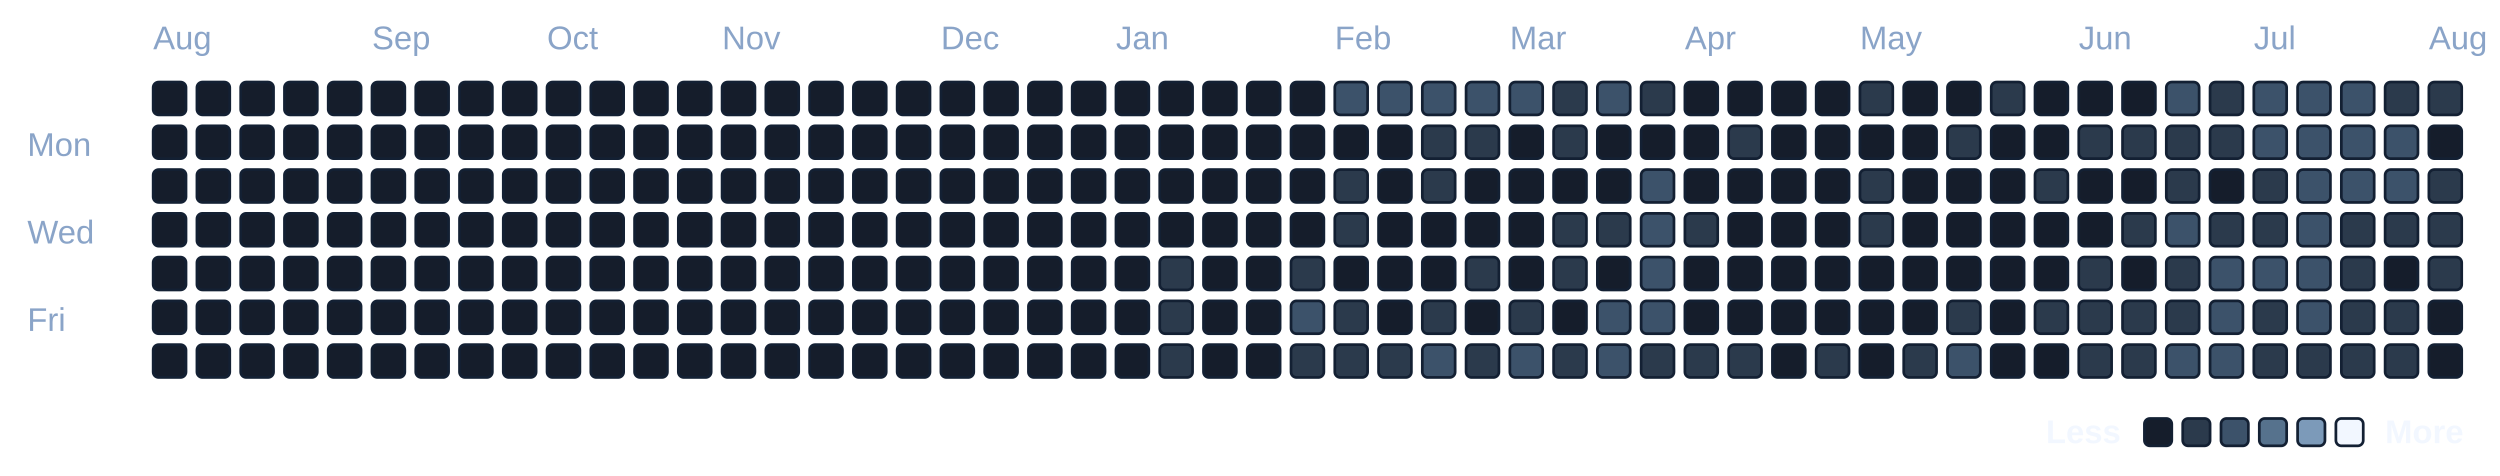
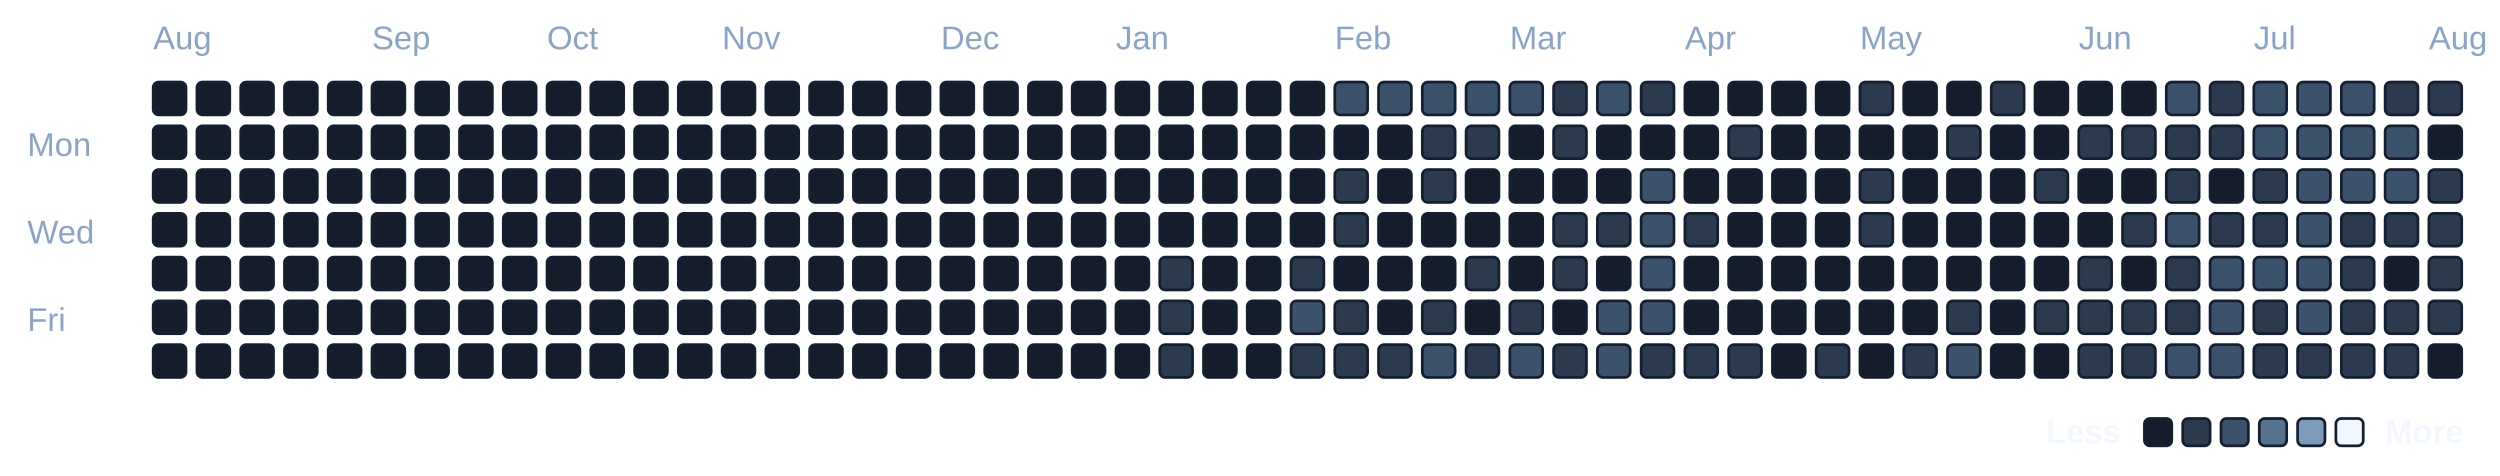
<svg xmlns="http://www.w3.org/2000/svg" baseProfile="tiny" height="174" version="1.2" width="914">
  <defs />
  <text fill="#8AA4C8" font-family="Segoe UI, Arial, sans-serif" font-size="12px" x="56" y="18">Aug</text>
  <text fill="#8AA4C8" font-family="Segoe UI, Arial, sans-serif" font-size="12px" x="136" y="18">Sep</text>
  <text fill="#8AA4C8" font-family="Segoe UI, Arial, sans-serif" font-size="12px" x="200" y="18">Oct</text>
  <text fill="#8AA4C8" font-family="Segoe UI, Arial, sans-serif" font-size="12px" x="264" y="18">Nov</text>
  <text fill="#8AA4C8" font-family="Segoe UI, Arial, sans-serif" font-size="12px" x="344" y="18">Dec</text>
  <text fill="#8AA4C8" font-family="Segoe UI, Arial, sans-serif" font-size="12px" x="408" y="18">Jan</text>
  <text fill="#8AA4C8" font-family="Segoe UI, Arial, sans-serif" font-size="12px" x="488" y="18">Feb</text>
  <text fill="#8AA4C8" font-family="Segoe UI, Arial, sans-serif" font-size="12px" x="552" y="18">Mar</text>
  <text fill="#8AA4C8" font-family="Segoe UI, Arial, sans-serif" font-size="12px" x="616" y="18">Apr</text>
  <text fill="#8AA4C8" font-family="Segoe UI, Arial, sans-serif" font-size="12px" x="680" y="18">May</text>
  <text fill="#8AA4C8" font-family="Segoe UI, Arial, sans-serif" font-size="12px" x="760" y="18">Jun</text>
  <text fill="#8AA4C8" font-family="Segoe UI, Arial, sans-serif" font-size="12px" x="824" y="18">Jul</text>
  <text fill="#8AA4C8" font-family="Segoe UI, Arial, sans-serif" font-size="12px" x="888" y="18">Aug</text>
  <text fill="#8AA4C8" font-family="Segoe UI, Arial, sans-serif" font-size="12px" x="10" y="57">Mon</text>
  <text fill="#8AA4C8" font-family="Segoe UI, Arial, sans-serif" font-size="12px" x="10" y="89">Wed</text>
  <text fill="#8AA4C8" font-family="Segoe UI, Arial, sans-serif" font-size="12px" x="10" y="121">Fri</text>
  <rect fill="#151D2B" height="12" rx="2" ry="2" stroke="#132033" stroke-width="1" width="12" x="56" y="30" />
  <rect fill="#151D2B" height="12" rx="2" ry="2" stroke="#132033" stroke-width="1" width="12" x="56" y="46" />
  <rect fill="#151D2B" height="12" rx="2" ry="2" stroke="#132033" stroke-width="1" width="12" x="56" y="62" />
  <rect fill="#151D2B" height="12" rx="2" ry="2" stroke="#132033" stroke-width="1" width="12" x="56" y="78" />
  <rect fill="#151D2B" height="12" rx="2" ry="2" stroke="#132033" stroke-width="1" width="12" x="56" y="94" />
  <rect fill="#151D2B" height="12" rx="2" ry="2" stroke="#132033" stroke-width="1" width="12" x="56" y="110" />
  <rect fill="#151D2B" height="12" rx="2" ry="2" stroke="#132033" stroke-width="1" width="12" x="56" y="126" />
  <rect fill="#151D2B" height="12" rx="2" ry="2" stroke="#132033" stroke-width="1" width="12" x="72" y="30" />
  <rect fill="#151D2B" height="12" rx="2" ry="2" stroke="#132033" stroke-width="1" width="12" x="72" y="46" />
  <rect fill="#151D2B" height="12" rx="2" ry="2" stroke="#132033" stroke-width="1" width="12" x="72" y="62" />
  <rect fill="#151D2B" height="12" rx="2" ry="2" stroke="#132033" stroke-width="1" width="12" x="72" y="78" />
  <rect fill="#151D2B" height="12" rx="2" ry="2" stroke="#132033" stroke-width="1" width="12" x="72" y="94" />
  <rect fill="#151D2B" height="12" rx="2" ry="2" stroke="#132033" stroke-width="1" width="12" x="72" y="110" />
  <rect fill="#151D2B" height="12" rx="2" ry="2" stroke="#132033" stroke-width="1" width="12" x="72" y="126" />
  <rect fill="#151D2B" height="12" rx="2" ry="2" stroke="#132033" stroke-width="1" width="12" x="88" y="30" />
  <rect fill="#151D2B" height="12" rx="2" ry="2" stroke="#132033" stroke-width="1" width="12" x="88" y="46" />
  <rect fill="#151D2B" height="12" rx="2" ry="2" stroke="#132033" stroke-width="1" width="12" x="88" y="62" />
  <rect fill="#151D2B" height="12" rx="2" ry="2" stroke="#132033" stroke-width="1" width="12" x="88" y="78" />
  <rect fill="#151D2B" height="12" rx="2" ry="2" stroke="#132033" stroke-width="1" width="12" x="88" y="94" />
  <rect fill="#151D2B" height="12" rx="2" ry="2" stroke="#132033" stroke-width="1" width="12" x="88" y="110" />
  <rect fill="#151D2B" height="12" rx="2" ry="2" stroke="#132033" stroke-width="1" width="12" x="88" y="126" />
  <rect fill="#151D2B" height="12" rx="2" ry="2" stroke="#132033" stroke-width="1" width="12" x="104" y="30" />
  <rect fill="#151D2B" height="12" rx="2" ry="2" stroke="#132033" stroke-width="1" width="12" x="104" y="46" />
  <rect fill="#151D2B" height="12" rx="2" ry="2" stroke="#132033" stroke-width="1" width="12" x="104" y="62" />
  <rect fill="#151D2B" height="12" rx="2" ry="2" stroke="#132033" stroke-width="1" width="12" x="104" y="78" />
  <rect fill="#151D2B" height="12" rx="2" ry="2" stroke="#132033" stroke-width="1" width="12" x="104" y="94" />
  <rect fill="#151D2B" height="12" rx="2" ry="2" stroke="#132033" stroke-width="1" width="12" x="104" y="110" />
  <rect fill="#151D2B" height="12" rx="2" ry="2" stroke="#132033" stroke-width="1" width="12" x="104" y="126" />
  <rect fill="#151D2B" height="12" rx="2" ry="2" stroke="#132033" stroke-width="1" width="12" x="120" y="30" />
  <rect fill="#151D2B" height="12" rx="2" ry="2" stroke="#132033" stroke-width="1" width="12" x="120" y="46" />
  <rect fill="#151D2B" height="12" rx="2" ry="2" stroke="#132033" stroke-width="1" width="12" x="120" y="62" />
  <rect fill="#151D2B" height="12" rx="2" ry="2" stroke="#132033" stroke-width="1" width="12" x="120" y="78" />
  <rect fill="#151D2B" height="12" rx="2" ry="2" stroke="#132033" stroke-width="1" width="12" x="120" y="94" />
  <rect fill="#151D2B" height="12" rx="2" ry="2" stroke="#132033" stroke-width="1" width="12" x="120" y="110" />
  <rect fill="#151D2B" height="12" rx="2" ry="2" stroke="#132033" stroke-width="1" width="12" x="120" y="126" />
  <rect fill="#151D2B" height="12" rx="2" ry="2" stroke="#132033" stroke-width="1" width="12" x="136" y="30" />
  <rect fill="#151D2B" height="12" rx="2" ry="2" stroke="#132033" stroke-width="1" width="12" x="136" y="46" />
  <rect fill="#151D2B" height="12" rx="2" ry="2" stroke="#132033" stroke-width="1" width="12" x="136" y="62" />
  <rect fill="#151D2B" height="12" rx="2" ry="2" stroke="#132033" stroke-width="1" width="12" x="136" y="78" />
  <rect fill="#151D2B" height="12" rx="2" ry="2" stroke="#132033" stroke-width="1" width="12" x="136" y="94" />
  <rect fill="#151D2B" height="12" rx="2" ry="2" stroke="#132033" stroke-width="1" width="12" x="136" y="110" />
  <rect fill="#151D2B" height="12" rx="2" ry="2" stroke="#132033" stroke-width="1" width="12" x="136" y="126" />
  <rect fill="#151D2B" height="12" rx="2" ry="2" stroke="#132033" stroke-width="1" width="12" x="152" y="30" />
  <rect fill="#151D2B" height="12" rx="2" ry="2" stroke="#132033" stroke-width="1" width="12" x="152" y="46" />
  <rect fill="#151D2B" height="12" rx="2" ry="2" stroke="#132033" stroke-width="1" width="12" x="152" y="62" />
  <rect fill="#151D2B" height="12" rx="2" ry="2" stroke="#132033" stroke-width="1" width="12" x="152" y="78" />
  <rect fill="#151D2B" height="12" rx="2" ry="2" stroke="#132033" stroke-width="1" width="12" x="152" y="94" />
  <rect fill="#151D2B" height="12" rx="2" ry="2" stroke="#132033" stroke-width="1" width="12" x="152" y="110" />
  <rect fill="#151D2B" height="12" rx="2" ry="2" stroke="#132033" stroke-width="1" width="12" x="152" y="126" />
  <rect fill="#151D2B" height="12" rx="2" ry="2" stroke="#132033" stroke-width="1" width="12" x="168" y="30" />
  <rect fill="#151D2B" height="12" rx="2" ry="2" stroke="#132033" stroke-width="1" width="12" x="168" y="46" />
  <rect fill="#151D2B" height="12" rx="2" ry="2" stroke="#132033" stroke-width="1" width="12" x="168" y="62" />
  <rect fill="#151D2B" height="12" rx="2" ry="2" stroke="#132033" stroke-width="1" width="12" x="168" y="78" />
  <rect fill="#151D2B" height="12" rx="2" ry="2" stroke="#132033" stroke-width="1" width="12" x="168" y="94" />
  <rect fill="#151D2B" height="12" rx="2" ry="2" stroke="#132033" stroke-width="1" width="12" x="168" y="110" />
  <rect fill="#151D2B" height="12" rx="2" ry="2" stroke="#132033" stroke-width="1" width="12" x="168" y="126" />
  <rect fill="#151D2B" height="12" rx="2" ry="2" stroke="#132033" stroke-width="1" width="12" x="184" y="30" />
  <rect fill="#151D2B" height="12" rx="2" ry="2" stroke="#132033" stroke-width="1" width="12" x="184" y="46" />
  <rect fill="#151D2B" height="12" rx="2" ry="2" stroke="#132033" stroke-width="1" width="12" x="184" y="62" />
  <rect fill="#151D2B" height="12" rx="2" ry="2" stroke="#132033" stroke-width="1" width="12" x="184" y="78" />
  <rect fill="#151D2B" height="12" rx="2" ry="2" stroke="#132033" stroke-width="1" width="12" x="184" y="94" />
  <rect fill="#151D2B" height="12" rx="2" ry="2" stroke="#132033" stroke-width="1" width="12" x="184" y="110" />
  <rect fill="#151D2B" height="12" rx="2" ry="2" stroke="#132033" stroke-width="1" width="12" x="184" y="126" />
  <rect fill="#151D2B" height="12" rx="2" ry="2" stroke="#132033" stroke-width="1" width="12" x="200" y="30" />
  <rect fill="#151D2B" height="12" rx="2" ry="2" stroke="#132033" stroke-width="1" width="12" x="200" y="46" />
  <rect fill="#151D2B" height="12" rx="2" ry="2" stroke="#132033" stroke-width="1" width="12" x="200" y="62" />
  <rect fill="#151D2B" height="12" rx="2" ry="2" stroke="#132033" stroke-width="1" width="12" x="200" y="78" />
  <rect fill="#151D2B" height="12" rx="2" ry="2" stroke="#132033" stroke-width="1" width="12" x="200" y="94" />
  <rect fill="#151D2B" height="12" rx="2" ry="2" stroke="#132033" stroke-width="1" width="12" x="200" y="110" />
  <rect fill="#151D2B" height="12" rx="2" ry="2" stroke="#132033" stroke-width="1" width="12" x="200" y="126" />
  <rect fill="#151D2B" height="12" rx="2" ry="2" stroke="#132033" stroke-width="1" width="12" x="216" y="30" />
  <rect fill="#151D2B" height="12" rx="2" ry="2" stroke="#132033" stroke-width="1" width="12" x="216" y="46" />
  <rect fill="#151D2B" height="12" rx="2" ry="2" stroke="#132033" stroke-width="1" width="12" x="216" y="62" />
  <rect fill="#151D2B" height="12" rx="2" ry="2" stroke="#132033" stroke-width="1" width="12" x="216" y="78" />
  <rect fill="#151D2B" height="12" rx="2" ry="2" stroke="#132033" stroke-width="1" width="12" x="216" y="94" />
  <rect fill="#151D2B" height="12" rx="2" ry="2" stroke="#132033" stroke-width="1" width="12" x="216" y="110" />
  <rect fill="#151D2B" height="12" rx="2" ry="2" stroke="#132033" stroke-width="1" width="12" x="216" y="126" />
  <rect fill="#151D2B" height="12" rx="2" ry="2" stroke="#132033" stroke-width="1" width="12" x="232" y="30" />
  <rect fill="#151D2B" height="12" rx="2" ry="2" stroke="#132033" stroke-width="1" width="12" x="232" y="46" />
  <rect fill="#151D2B" height="12" rx="2" ry="2" stroke="#132033" stroke-width="1" width="12" x="232" y="62" />
  <rect fill="#151D2B" height="12" rx="2" ry="2" stroke="#132033" stroke-width="1" width="12" x="232" y="78" />
  <rect fill="#151D2B" height="12" rx="2" ry="2" stroke="#132033" stroke-width="1" width="12" x="232" y="94" />
  <rect fill="#151D2B" height="12" rx="2" ry="2" stroke="#132033" stroke-width="1" width="12" x="232" y="110" />
  <rect fill="#151D2B" height="12" rx="2" ry="2" stroke="#132033" stroke-width="1" width="12" x="232" y="126" />
  <rect fill="#151D2B" height="12" rx="2" ry="2" stroke="#132033" stroke-width="1" width="12" x="248" y="30" />
  <rect fill="#151D2B" height="12" rx="2" ry="2" stroke="#132033" stroke-width="1" width="12" x="248" y="46" />
  <rect fill="#151D2B" height="12" rx="2" ry="2" stroke="#132033" stroke-width="1" width="12" x="248" y="62" />
  <rect fill="#151D2B" height="12" rx="2" ry="2" stroke="#132033" stroke-width="1" width="12" x="248" y="78" />
  <rect fill="#151D2B" height="12" rx="2" ry="2" stroke="#132033" stroke-width="1" width="12" x="248" y="94" />
  <rect fill="#151D2B" height="12" rx="2" ry="2" stroke="#132033" stroke-width="1" width="12" x="248" y="110" />
  <rect fill="#151D2B" height="12" rx="2" ry="2" stroke="#132033" stroke-width="1" width="12" x="248" y="126" />
  <rect fill="#151D2B" height="12" rx="2" ry="2" stroke="#132033" stroke-width="1" width="12" x="264" y="30" />
  <rect fill="#151D2B" height="12" rx="2" ry="2" stroke="#132033" stroke-width="1" width="12" x="264" y="46" />
  <rect fill="#151D2B" height="12" rx="2" ry="2" stroke="#132033" stroke-width="1" width="12" x="264" y="62" />
  <rect fill="#151D2B" height="12" rx="2" ry="2" stroke="#132033" stroke-width="1" width="12" x="264" y="78" />
  <rect fill="#151D2B" height="12" rx="2" ry="2" stroke="#132033" stroke-width="1" width="12" x="264" y="94" />
  <rect fill="#151D2B" height="12" rx="2" ry="2" stroke="#132033" stroke-width="1" width="12" x="264" y="110" />
  <rect fill="#151D2B" height="12" rx="2" ry="2" stroke="#132033" stroke-width="1" width="12" x="264" y="126" />
  <rect fill="#151D2B" height="12" rx="2" ry="2" stroke="#132033" stroke-width="1" width="12" x="280" y="30" />
  <rect fill="#151D2B" height="12" rx="2" ry="2" stroke="#132033" stroke-width="1" width="12" x="280" y="46" />
  <rect fill="#151D2B" height="12" rx="2" ry="2" stroke="#132033" stroke-width="1" width="12" x="280" y="62" />
  <rect fill="#151D2B" height="12" rx="2" ry="2" stroke="#132033" stroke-width="1" width="12" x="280" y="78" />
  <rect fill="#151D2B" height="12" rx="2" ry="2" stroke="#132033" stroke-width="1" width="12" x="280" y="94" />
  <rect fill="#151D2B" height="12" rx="2" ry="2" stroke="#132033" stroke-width="1" width="12" x="280" y="110" />
  <rect fill="#151D2B" height="12" rx="2" ry="2" stroke="#132033" stroke-width="1" width="12" x="280" y="126" />
  <rect fill="#151D2B" height="12" rx="2" ry="2" stroke="#132033" stroke-width="1" width="12" x="296" y="30" />
  <rect fill="#151D2B" height="12" rx="2" ry="2" stroke="#132033" stroke-width="1" width="12" x="296" y="46" />
  <rect fill="#151D2B" height="12" rx="2" ry="2" stroke="#132033" stroke-width="1" width="12" x="296" y="62" />
  <rect fill="#151D2B" height="12" rx="2" ry="2" stroke="#132033" stroke-width="1" width="12" x="296" y="78" />
  <rect fill="#151D2B" height="12" rx="2" ry="2" stroke="#132033" stroke-width="1" width="12" x="296" y="94" />
  <rect fill="#151D2B" height="12" rx="2" ry="2" stroke="#132033" stroke-width="1" width="12" x="296" y="110" />
  <rect fill="#151D2B" height="12" rx="2" ry="2" stroke="#132033" stroke-width="1" width="12" x="296" y="126" />
  <rect fill="#151D2B" height="12" rx="2" ry="2" stroke="#132033" stroke-width="1" width="12" x="312" y="30" />
  <rect fill="#151D2B" height="12" rx="2" ry="2" stroke="#132033" stroke-width="1" width="12" x="312" y="46" />
  <rect fill="#151D2B" height="12" rx="2" ry="2" stroke="#132033" stroke-width="1" width="12" x="312" y="62" />
  <rect fill="#151D2B" height="12" rx="2" ry="2" stroke="#132033" stroke-width="1" width="12" x="312" y="78" />
  <rect fill="#151D2B" height="12" rx="2" ry="2" stroke="#132033" stroke-width="1" width="12" x="312" y="94" />
  <rect fill="#151D2B" height="12" rx="2" ry="2" stroke="#132033" stroke-width="1" width="12" x="312" y="110" />
  <rect fill="#151D2B" height="12" rx="2" ry="2" stroke="#132033" stroke-width="1" width="12" x="312" y="126" />
  <rect fill="#151D2B" height="12" rx="2" ry="2" stroke="#132033" stroke-width="1" width="12" x="328" y="30" />
  <rect fill="#151D2B" height="12" rx="2" ry="2" stroke="#132033" stroke-width="1" width="12" x="328" y="46" />
  <rect fill="#151D2B" height="12" rx="2" ry="2" stroke="#132033" stroke-width="1" width="12" x="328" y="62" />
  <rect fill="#151D2B" height="12" rx="2" ry="2" stroke="#132033" stroke-width="1" width="12" x="328" y="78" />
  <rect fill="#151D2B" height="12" rx="2" ry="2" stroke="#132033" stroke-width="1" width="12" x="328" y="94" />
  <rect fill="#151D2B" height="12" rx="2" ry="2" stroke="#132033" stroke-width="1" width="12" x="328" y="110" />
  <rect fill="#151D2B" height="12" rx="2" ry="2" stroke="#132033" stroke-width="1" width="12" x="328" y="126" />
  <rect fill="#151D2B" height="12" rx="2" ry="2" stroke="#132033" stroke-width="1" width="12" x="344" y="30" />
  <rect fill="#151D2B" height="12" rx="2" ry="2" stroke="#132033" stroke-width="1" width="12" x="344" y="46" />
  <rect fill="#151D2B" height="12" rx="2" ry="2" stroke="#132033" stroke-width="1" width="12" x="344" y="62" />
  <rect fill="#151D2B" height="12" rx="2" ry="2" stroke="#132033" stroke-width="1" width="12" x="344" y="78" />
  <rect fill="#151D2B" height="12" rx="2" ry="2" stroke="#132033" stroke-width="1" width="12" x="344" y="94" />
  <rect fill="#151D2B" height="12" rx="2" ry="2" stroke="#132033" stroke-width="1" width="12" x="344" y="110" />
  <rect fill="#151D2B" height="12" rx="2" ry="2" stroke="#132033" stroke-width="1" width="12" x="344" y="126" />
  <rect fill="#151D2B" height="12" rx="2" ry="2" stroke="#132033" stroke-width="1" width="12" x="360" y="30" />
  <rect fill="#151D2B" height="12" rx="2" ry="2" stroke="#132033" stroke-width="1" width="12" x="360" y="46" />
  <rect fill="#151D2B" height="12" rx="2" ry="2" stroke="#132033" stroke-width="1" width="12" x="360" y="62" />
  <rect fill="#151D2B" height="12" rx="2" ry="2" stroke="#132033" stroke-width="1" width="12" x="360" y="78" />
  <rect fill="#151D2B" height="12" rx="2" ry="2" stroke="#132033" stroke-width="1" width="12" x="360" y="94" />
  <rect fill="#151D2B" height="12" rx="2" ry="2" stroke="#132033" stroke-width="1" width="12" x="360" y="110" />
  <rect fill="#151D2B" height="12" rx="2" ry="2" stroke="#132033" stroke-width="1" width="12" x="360" y="126" />
  <rect fill="#151D2B" height="12" rx="2" ry="2" stroke="#132033" stroke-width="1" width="12" x="376" y="30" />
  <rect fill="#151D2B" height="12" rx="2" ry="2" stroke="#132033" stroke-width="1" width="12" x="376" y="46" />
  <rect fill="#151D2B" height="12" rx="2" ry="2" stroke="#132033" stroke-width="1" width="12" x="376" y="62" />
  <rect fill="#151D2B" height="12" rx="2" ry="2" stroke="#132033" stroke-width="1" width="12" x="376" y="78" />
  <rect fill="#151D2B" height="12" rx="2" ry="2" stroke="#132033" stroke-width="1" width="12" x="376" y="94" />
  <rect fill="#151D2B" height="12" rx="2" ry="2" stroke="#132033" stroke-width="1" width="12" x="376" y="110" />
  <rect fill="#151D2B" height="12" rx="2" ry="2" stroke="#132033" stroke-width="1" width="12" x="376" y="126" />
  <rect fill="#151D2B" height="12" rx="2" ry="2" stroke="#132033" stroke-width="1" width="12" x="392" y="30" />
  <rect fill="#151D2B" height="12" rx="2" ry="2" stroke="#132033" stroke-width="1" width="12" x="392" y="46" />
  <rect fill="#151D2B" height="12" rx="2" ry="2" stroke="#132033" stroke-width="1" width="12" x="392" y="62" />
  <rect fill="#151D2B" height="12" rx="2" ry="2" stroke="#132033" stroke-width="1" width="12" x="392" y="78" />
  <rect fill="#151D2B" height="12" rx="2" ry="2" stroke="#132033" stroke-width="1" width="12" x="392" y="94" />
  <rect fill="#151D2B" height="12" rx="2" ry="2" stroke="#132033" stroke-width="1" width="12" x="392" y="110" />
  <rect fill="#151D2B" height="12" rx="2" ry="2" stroke="#132033" stroke-width="1" width="12" x="392" y="126" />
  <rect fill="#151D2B" height="12" rx="2" ry="2" stroke="#132033" stroke-width="1" width="12" x="408" y="30" />
  <rect fill="#151D2B" height="12" rx="2" ry="2" stroke="#132033" stroke-width="1" width="12" x="408" y="46" />
  <rect fill="#151D2B" height="12" rx="2" ry="2" stroke="#132033" stroke-width="1" width="12" x="408" y="62" />
  <rect fill="#151D2B" height="12" rx="2" ry="2" stroke="#132033" stroke-width="1" width="12" x="408" y="78" />
  <rect fill="#151D2B" height="12" rx="2" ry="2" stroke="#132033" stroke-width="1" width="12" x="408" y="94" />
  <rect fill="#151D2B" height="12" rx="2" ry="2" stroke="#132033" stroke-width="1" width="12" x="408" y="110" />
  <rect fill="#151D2B" height="12" rx="2" ry="2" stroke="#132033" stroke-width="1" width="12" x="408" y="126" />
  <rect fill="#151D2B" height="12" rx="2" ry="2" stroke="#132033" stroke-width="1" width="12" x="424" y="30" />
  <rect fill="#151D2B" height="12" rx="2" ry="2" stroke="#132033" stroke-width="1" width="12" x="424" y="46" />
  <rect fill="#151D2B" height="12" rx="2" ry="2" stroke="#132033" stroke-width="1" width="12" x="424" y="62" />
  <rect fill="#151D2B" height="12" rx="2" ry="2" stroke="#132033" stroke-width="1" width="12" x="424" y="78" />
  <rect fill="#2B3A4C" height="12" rx="2" ry="2" stroke="#132033" stroke-width="1" width="12" x="424" y="94" />
  <rect fill="#2B3A4C" height="12" rx="2" ry="2" stroke="#132033" stroke-width="1" width="12" x="424" y="110" />
  <rect fill="#2B3A4C" height="12" rx="2" ry="2" stroke="#132033" stroke-width="1" width="12" x="424" y="126" />
  <rect fill="#151D2B" height="12" rx="2" ry="2" stroke="#132033" stroke-width="1" width="12" x="440" y="30" />
  <rect fill="#151D2B" height="12" rx="2" ry="2" stroke="#132033" stroke-width="1" width="12" x="440" y="46" />
  <rect fill="#151D2B" height="12" rx="2" ry="2" stroke="#132033" stroke-width="1" width="12" x="440" y="62" />
  <rect fill="#151D2B" height="12" rx="2" ry="2" stroke="#132033" stroke-width="1" width="12" x="440" y="78" />
  <rect fill="#151D2B" height="12" rx="2" ry="2" stroke="#132033" stroke-width="1" width="12" x="440" y="94" />
  <rect fill="#151D2B" height="12" rx="2" ry="2" stroke="#132033" stroke-width="1" width="12" x="440" y="110" />
  <rect fill="#151D2B" height="12" rx="2" ry="2" stroke="#132033" stroke-width="1" width="12" x="440" y="126" />
  <rect fill="#151D2B" height="12" rx="2" ry="2" stroke="#132033" stroke-width="1" width="12" x="456" y="30" />
  <rect fill="#151D2B" height="12" rx="2" ry="2" stroke="#132033" stroke-width="1" width="12" x="456" y="46" />
  <rect fill="#151D2B" height="12" rx="2" ry="2" stroke="#132033" stroke-width="1" width="12" x="456" y="62" />
  <rect fill="#151D2B" height="12" rx="2" ry="2" stroke="#132033" stroke-width="1" width="12" x="456" y="78" />
  <rect fill="#151D2B" height="12" rx="2" ry="2" stroke="#132033" stroke-width="1" width="12" x="456" y="94" />
  <rect fill="#151D2B" height="12" rx="2" ry="2" stroke="#132033" stroke-width="1" width="12" x="456" y="110" />
  <rect fill="#151D2B" height="12" rx="2" ry="2" stroke="#132033" stroke-width="1" width="12" x="456" y="126" />
  <rect fill="#151D2B" height="12" rx="2" ry="2" stroke="#132033" stroke-width="1" width="12" x="472" y="30" />
  <rect fill="#151D2B" height="12" rx="2" ry="2" stroke="#132033" stroke-width="1" width="12" x="472" y="46" />
  <rect fill="#151D2B" height="12" rx="2" ry="2" stroke="#132033" stroke-width="1" width="12" x="472" y="62" />
  <rect fill="#151D2B" height="12" rx="2" ry="2" stroke="#132033" stroke-width="1" width="12" x="472" y="78" />
  <rect fill="#2B3A4C" height="12" rx="2" ry="2" stroke="#132033" stroke-width="1" width="12" x="472" y="94" />
  <rect fill="#3C526A" height="12" rx="2" ry="2" stroke="#132033" stroke-width="1" width="12" x="472" y="110" />
  <rect fill="#2B3A4C" height="12" rx="2" ry="2" stroke="#132033" stroke-width="1" width="12" x="472" y="126" />
  <rect fill="#3C526A" height="12" rx="2" ry="2" stroke="#132033" stroke-width="1" width="12" x="488" y="30" />
  <rect fill="#151D2B" height="12" rx="2" ry="2" stroke="#132033" stroke-width="1" width="12" x="488" y="46" />
  <rect fill="#2B3A4C" height="12" rx="2" ry="2" stroke="#132033" stroke-width="1" width="12" x="488" y="62" />
  <rect fill="#2B3A4C" height="12" rx="2" ry="2" stroke="#132033" stroke-width="1" width="12" x="488" y="78" />
  <rect fill="#151D2B" height="12" rx="2" ry="2" stroke="#132033" stroke-width="1" width="12" x="488" y="94" />
  <rect fill="#2B3A4C" height="12" rx="2" ry="2" stroke="#132033" stroke-width="1" width="12" x="488" y="110" />
  <rect fill="#2B3A4C" height="12" rx="2" ry="2" stroke="#132033" stroke-width="1" width="12" x="488" y="126" />
  <rect fill="#3C526A" height="12" rx="2" ry="2" stroke="#132033" stroke-width="1" width="12" x="504" y="30" />
  <rect fill="#151D2B" height="12" rx="2" ry="2" stroke="#132033" stroke-width="1" width="12" x="504" y="46" />
  <rect fill="#151D2B" height="12" rx="2" ry="2" stroke="#132033" stroke-width="1" width="12" x="504" y="62" />
  <rect fill="#151D2B" height="12" rx="2" ry="2" stroke="#132033" stroke-width="1" width="12" x="504" y="78" />
  <rect fill="#151D2B" height="12" rx="2" ry="2" stroke="#132033" stroke-width="1" width="12" x="504" y="94" />
  <rect fill="#151D2B" height="12" rx="2" ry="2" stroke="#132033" stroke-width="1" width="12" x="504" y="110" />
  <rect fill="#2B3A4C" height="12" rx="2" ry="2" stroke="#132033" stroke-width="1" width="12" x="504" y="126" />
  <rect fill="#3C526A" height="12" rx="2" ry="2" stroke="#132033" stroke-width="1" width="12" x="520" y="30" />
  <rect fill="#2B3A4C" height="12" rx="2" ry="2" stroke="#132033" stroke-width="1" width="12" x="520" y="46" />
  <rect fill="#2B3A4C" height="12" rx="2" ry="2" stroke="#132033" stroke-width="1" width="12" x="520" y="62" />
  <rect fill="#151D2B" height="12" rx="2" ry="2" stroke="#132033" stroke-width="1" width="12" x="520" y="78" />
  <rect fill="#151D2B" height="12" rx="2" ry="2" stroke="#132033" stroke-width="1" width="12" x="520" y="94" />
  <rect fill="#2B3A4C" height="12" rx="2" ry="2" stroke="#132033" stroke-width="1" width="12" x="520" y="110" />
  <rect fill="#3C526A" height="12" rx="2" ry="2" stroke="#132033" stroke-width="1" width="12" x="520" y="126" />
  <rect fill="#3C526A" height="12" rx="2" ry="2" stroke="#132033" stroke-width="1" width="12" x="536" y="30" />
  <rect fill="#2B3A4C" height="12" rx="2" ry="2" stroke="#132033" stroke-width="1" width="12" x="536" y="46" />
  <rect fill="#151D2B" height="12" rx="2" ry="2" stroke="#132033" stroke-width="1" width="12" x="536" y="62" />
  <rect fill="#151D2B" height="12" rx="2" ry="2" stroke="#132033" stroke-width="1" width="12" x="536" y="78" />
  <rect fill="#2B3A4C" height="12" rx="2" ry="2" stroke="#132033" stroke-width="1" width="12" x="536" y="94" />
  <rect fill="#151D2B" height="12" rx="2" ry="2" stroke="#132033" stroke-width="1" width="12" x="536" y="110" />
  <rect fill="#2B3A4C" height="12" rx="2" ry="2" stroke="#132033" stroke-width="1" width="12" x="536" y="126" />
  <rect fill="#3C526A" height="12" rx="2" ry="2" stroke="#132033" stroke-width="1" width="12" x="552" y="30" />
  <rect fill="#151D2B" height="12" rx="2" ry="2" stroke="#132033" stroke-width="1" width="12" x="552" y="46" />
  <rect fill="#151D2B" height="12" rx="2" ry="2" stroke="#132033" stroke-width="1" width="12" x="552" y="62" />
  <rect fill="#151D2B" height="12" rx="2" ry="2" stroke="#132033" stroke-width="1" width="12" x="552" y="78" />
  <rect fill="#151D2B" height="12" rx="2" ry="2" stroke="#132033" stroke-width="1" width="12" x="552" y="94" />
  <rect fill="#2B3A4C" height="12" rx="2" ry="2" stroke="#132033" stroke-width="1" width="12" x="552" y="110" />
  <rect fill="#3C526A" height="12" rx="2" ry="2" stroke="#132033" stroke-width="1" width="12" x="552" y="126" />
  <rect fill="#2B3A4C" height="12" rx="2" ry="2" stroke="#132033" stroke-width="1" width="12" x="568" y="30" />
  <rect fill="#2B3A4C" height="12" rx="2" ry="2" stroke="#132033" stroke-width="1" width="12" x="568" y="46" />
  <rect fill="#151D2B" height="12" rx="2" ry="2" stroke="#132033" stroke-width="1" width="12" x="568" y="62" />
  <rect fill="#2B3A4C" height="12" rx="2" ry="2" stroke="#132033" stroke-width="1" width="12" x="568" y="78" />
  <rect fill="#2B3A4C" height="12" rx="2" ry="2" stroke="#132033" stroke-width="1" width="12" x="568" y="94" />
  <rect fill="#151D2B" height="12" rx="2" ry="2" stroke="#132033" stroke-width="1" width="12" x="568" y="110" />
  <rect fill="#2B3A4C" height="12" rx="2" ry="2" stroke="#132033" stroke-width="1" width="12" x="568" y="126" />
  <rect fill="#3C526A" height="12" rx="2" ry="2" stroke="#132033" stroke-width="1" width="12" x="584" y="30" />
  <rect fill="#151D2B" height="12" rx="2" ry="2" stroke="#132033" stroke-width="1" width="12" x="584" y="46" />
  <rect fill="#151D2B" height="12" rx="2" ry="2" stroke="#132033" stroke-width="1" width="12" x="584" y="62" />
  <rect fill="#2B3A4C" height="12" rx="2" ry="2" stroke="#132033" stroke-width="1" width="12" x="584" y="78" />
  <rect fill="#151D2B" height="12" rx="2" ry="2" stroke="#132033" stroke-width="1" width="12" x="584" y="94" />
  <rect fill="#3C526A" height="12" rx="2" ry="2" stroke="#132033" stroke-width="1" width="12" x="584" y="110" />
  <rect fill="#3C526A" height="12" rx="2" ry="2" stroke="#132033" stroke-width="1" width="12" x="584" y="126" />
  <rect fill="#2B3A4C" height="12" rx="2" ry="2" stroke="#132033" stroke-width="1" width="12" x="600" y="30" />
  <rect fill="#151D2B" height="12" rx="2" ry="2" stroke="#132033" stroke-width="1" width="12" x="600" y="46" />
  <rect fill="#3C526A" height="12" rx="2" ry="2" stroke="#132033" stroke-width="1" width="12" x="600" y="62" />
  <rect fill="#3C526A" height="12" rx="2" ry="2" stroke="#132033" stroke-width="1" width="12" x="600" y="78" />
  <rect fill="#3C526A" height="12" rx="2" ry="2" stroke="#132033" stroke-width="1" width="12" x="600" y="94" />
  <rect fill="#3C526A" height="12" rx="2" ry="2" stroke="#132033" stroke-width="1" width="12" x="600" y="110" />
  <rect fill="#2B3A4C" height="12" rx="2" ry="2" stroke="#132033" stroke-width="1" width="12" x="600" y="126" />
  <rect fill="#151D2B" height="12" rx="2" ry="2" stroke="#132033" stroke-width="1" width="12" x="616" y="30" />
  <rect fill="#151D2B" height="12" rx="2" ry="2" stroke="#132033" stroke-width="1" width="12" x="616" y="46" />
  <rect fill="#151D2B" height="12" rx="2" ry="2" stroke="#132033" stroke-width="1" width="12" x="616" y="62" />
  <rect fill="#2B3A4C" height="12" rx="2" ry="2" stroke="#132033" stroke-width="1" width="12" x="616" y="78" />
  <rect fill="#151D2B" height="12" rx="2" ry="2" stroke="#132033" stroke-width="1" width="12" x="616" y="94" />
  <rect fill="#151D2B" height="12" rx="2" ry="2" stroke="#132033" stroke-width="1" width="12" x="616" y="110" />
  <rect fill="#2B3A4C" height="12" rx="2" ry="2" stroke="#132033" stroke-width="1" width="12" x="616" y="126" />
  <rect fill="#151D2B" height="12" rx="2" ry="2" stroke="#132033" stroke-width="1" width="12" x="632" y="30" />
  <rect fill="#2B3A4C" height="12" rx="2" ry="2" stroke="#132033" stroke-width="1" width="12" x="632" y="46" />
  <rect fill="#151D2B" height="12" rx="2" ry="2" stroke="#132033" stroke-width="1" width="12" x="632" y="62" />
  <rect fill="#151D2B" height="12" rx="2" ry="2" stroke="#132033" stroke-width="1" width="12" x="632" y="78" />
  <rect fill="#151D2B" height="12" rx="2" ry="2" stroke="#132033" stroke-width="1" width="12" x="632" y="94" />
  <rect fill="#151D2B" height="12" rx="2" ry="2" stroke="#132033" stroke-width="1" width="12" x="632" y="110" />
  <rect fill="#2B3A4C" height="12" rx="2" ry="2" stroke="#132033" stroke-width="1" width="12" x="632" y="126" />
  <rect fill="#151D2B" height="12" rx="2" ry="2" stroke="#132033" stroke-width="1" width="12" x="648" y="30" />
  <rect fill="#151D2B" height="12" rx="2" ry="2" stroke="#132033" stroke-width="1" width="12" x="648" y="46" />
  <rect fill="#151D2B" height="12" rx="2" ry="2" stroke="#132033" stroke-width="1" width="12" x="648" y="62" />
  <rect fill="#151D2B" height="12" rx="2" ry="2" stroke="#132033" stroke-width="1" width="12" x="648" y="78" />
  <rect fill="#151D2B" height="12" rx="2" ry="2" stroke="#132033" stroke-width="1" width="12" x="648" y="94" />
  <rect fill="#151D2B" height="12" rx="2" ry="2" stroke="#132033" stroke-width="1" width="12" x="648" y="110" />
  <rect fill="#151D2B" height="12" rx="2" ry="2" stroke="#132033" stroke-width="1" width="12" x="648" y="126" />
  <rect fill="#151D2B" height="12" rx="2" ry="2" stroke="#132033" stroke-width="1" width="12" x="664" y="30" />
  <rect fill="#151D2B" height="12" rx="2" ry="2" stroke="#132033" stroke-width="1" width="12" x="664" y="46" />
  <rect fill="#151D2B" height="12" rx="2" ry="2" stroke="#132033" stroke-width="1" width="12" x="664" y="62" />
  <rect fill="#151D2B" height="12" rx="2" ry="2" stroke="#132033" stroke-width="1" width="12" x="664" y="78" />
  <rect fill="#151D2B" height="12" rx="2" ry="2" stroke="#132033" stroke-width="1" width="12" x="664" y="94" />
  <rect fill="#151D2B" height="12" rx="2" ry="2" stroke="#132033" stroke-width="1" width="12" x="664" y="110" />
  <rect fill="#2B3A4C" height="12" rx="2" ry="2" stroke="#132033" stroke-width="1" width="12" x="664" y="126" />
  <rect fill="#2B3A4C" height="12" rx="2" ry="2" stroke="#132033" stroke-width="1" width="12" x="680" y="30" />
  <rect fill="#151D2B" height="12" rx="2" ry="2" stroke="#132033" stroke-width="1" width="12" x="680" y="46" />
  <rect fill="#2B3A4C" height="12" rx="2" ry="2" stroke="#132033" stroke-width="1" width="12" x="680" y="62" />
  <rect fill="#2B3A4C" height="12" rx="2" ry="2" stroke="#132033" stroke-width="1" width="12" x="680" y="78" />
  <rect fill="#151D2B" height="12" rx="2" ry="2" stroke="#132033" stroke-width="1" width="12" x="680" y="94" />
  <rect fill="#151D2B" height="12" rx="2" ry="2" stroke="#132033" stroke-width="1" width="12" x="680" y="110" />
  <rect fill="#151D2B" height="12" rx="2" ry="2" stroke="#132033" stroke-width="1" width="12" x="680" y="126" />
  <rect fill="#151D2B" height="12" rx="2" ry="2" stroke="#132033" stroke-width="1" width="12" x="696" y="30" />
  <rect fill="#151D2B" height="12" rx="2" ry="2" stroke="#132033" stroke-width="1" width="12" x="696" y="46" />
  <rect fill="#151D2B" height="12" rx="2" ry="2" stroke="#132033" stroke-width="1" width="12" x="696" y="62" />
  <rect fill="#151D2B" height="12" rx="2" ry="2" stroke="#132033" stroke-width="1" width="12" x="696" y="78" />
  <rect fill="#151D2B" height="12" rx="2" ry="2" stroke="#132033" stroke-width="1" width="12" x="696" y="94" />
  <rect fill="#151D2B" height="12" rx="2" ry="2" stroke="#132033" stroke-width="1" width="12" x="696" y="110" />
  <rect fill="#2B3A4C" height="12" rx="2" ry="2" stroke="#132033" stroke-width="1" width="12" x="696" y="126" />
  <rect fill="#151D2B" height="12" rx="2" ry="2" stroke="#132033" stroke-width="1" width="12" x="712" y="30" />
  <rect fill="#2B3A4C" height="12" rx="2" ry="2" stroke="#132033" stroke-width="1" width="12" x="712" y="46" />
  <rect fill="#151D2B" height="12" rx="2" ry="2" stroke="#132033" stroke-width="1" width="12" x="712" y="62" />
  <rect fill="#151D2B" height="12" rx="2" ry="2" stroke="#132033" stroke-width="1" width="12" x="712" y="78" />
  <rect fill="#151D2B" height="12" rx="2" ry="2" stroke="#132033" stroke-width="1" width="12" x="712" y="94" />
  <rect fill="#2B3A4C" height="12" rx="2" ry="2" stroke="#132033" stroke-width="1" width="12" x="712" y="110" />
  <rect fill="#3C526A" height="12" rx="2" ry="2" stroke="#132033" stroke-width="1" width="12" x="712" y="126" />
  <rect fill="#2B3A4C" height="12" rx="2" ry="2" stroke="#132033" stroke-width="1" width="12" x="728" y="30" />
  <rect fill="#151D2B" height="12" rx="2" ry="2" stroke="#132033" stroke-width="1" width="12" x="728" y="46" />
  <rect fill="#151D2B" height="12" rx="2" ry="2" stroke="#132033" stroke-width="1" width="12" x="728" y="62" />
  <rect fill="#151D2B" height="12" rx="2" ry="2" stroke="#132033" stroke-width="1" width="12" x="728" y="78" />
  <rect fill="#151D2B" height="12" rx="2" ry="2" stroke="#132033" stroke-width="1" width="12" x="728" y="94" />
  <rect fill="#151D2B" height="12" rx="2" ry="2" stroke="#132033" stroke-width="1" width="12" x="728" y="110" />
  <rect fill="#151D2B" height="12" rx="2" ry="2" stroke="#132033" stroke-width="1" width="12" x="728" y="126" />
  <rect fill="#151D2B" height="12" rx="2" ry="2" stroke="#132033" stroke-width="1" width="12" x="744" y="30" />
  <rect fill="#151D2B" height="12" rx="2" ry="2" stroke="#132033" stroke-width="1" width="12" x="744" y="46" />
  <rect fill="#2B3A4C" height="12" rx="2" ry="2" stroke="#132033" stroke-width="1" width="12" x="744" y="62" />
  <rect fill="#151D2B" height="12" rx="2" ry="2" stroke="#132033" stroke-width="1" width="12" x="744" y="78" />
  <rect fill="#151D2B" height="12" rx="2" ry="2" stroke="#132033" stroke-width="1" width="12" x="744" y="94" />
  <rect fill="#2B3A4C" height="12" rx="2" ry="2" stroke="#132033" stroke-width="1" width="12" x="744" y="110" />
  <rect fill="#151D2B" height="12" rx="2" ry="2" stroke="#132033" stroke-width="1" width="12" x="744" y="126" />
  <rect fill="#151D2B" height="12" rx="2" ry="2" stroke="#132033" stroke-width="1" width="12" x="760" y="30" />
  <rect fill="#2B3A4C" height="12" rx="2" ry="2" stroke="#132033" stroke-width="1" width="12" x="760" y="46" />
  <rect fill="#151D2B" height="12" rx="2" ry="2" stroke="#132033" stroke-width="1" width="12" x="760" y="62" />
  <rect fill="#151D2B" height="12" rx="2" ry="2" stroke="#132033" stroke-width="1" width="12" x="760" y="78" />
  <rect fill="#2B3A4C" height="12" rx="2" ry="2" stroke="#132033" stroke-width="1" width="12" x="760" y="94" />
  <rect fill="#2B3A4C" height="12" rx="2" ry="2" stroke="#132033" stroke-width="1" width="12" x="760" y="110" />
  <rect fill="#2B3A4C" height="12" rx="2" ry="2" stroke="#132033" stroke-width="1" width="12" x="760" y="126" />
  <rect fill="#151D2B" height="12" rx="2" ry="2" stroke="#132033" stroke-width="1" width="12" x="776" y="30" />
  <rect fill="#2B3A4C" height="12" rx="2" ry="2" stroke="#132033" stroke-width="1" width="12" x="776" y="46" />
  <rect fill="#151D2B" height="12" rx="2" ry="2" stroke="#132033" stroke-width="1" width="12" x="776" y="62" />
  <rect fill="#2B3A4C" height="12" rx="2" ry="2" stroke="#132033" stroke-width="1" width="12" x="776" y="78" />
  <rect fill="#151D2B" height="12" rx="2" ry="2" stroke="#132033" stroke-width="1" width="12" x="776" y="94" />
  <rect fill="#2B3A4C" height="12" rx="2" ry="2" stroke="#132033" stroke-width="1" width="12" x="776" y="110" />
  <rect fill="#2B3A4C" height="12" rx="2" ry="2" stroke="#132033" stroke-width="1" width="12" x="776" y="126" />
  <rect fill="#3C526A" height="12" rx="2" ry="2" stroke="#132033" stroke-width="1" width="12" x="792" y="30" />
  <rect fill="#2B3A4C" height="12" rx="2" ry="2" stroke="#132033" stroke-width="1" width="12" x="792" y="46" />
  <rect fill="#2B3A4C" height="12" rx="2" ry="2" stroke="#132033" stroke-width="1" width="12" x="792" y="62" />
  <rect fill="#3C526A" height="12" rx="2" ry="2" stroke="#132033" stroke-width="1" width="12" x="792" y="78" />
  <rect fill="#2B3A4C" height="12" rx="2" ry="2" stroke="#132033" stroke-width="1" width="12" x="792" y="94" />
  <rect fill="#2B3A4C" height="12" rx="2" ry="2" stroke="#132033" stroke-width="1" width="12" x="792" y="110" />
  <rect fill="#3C526A" height="12" rx="2" ry="2" stroke="#132033" stroke-width="1" width="12" x="792" y="126" />
  <rect fill="#2B3A4C" height="12" rx="2" ry="2" stroke="#132033" stroke-width="1" width="12" x="808" y="30" />
  <rect fill="#2B3A4C" height="12" rx="2" ry="2" stroke="#132033" stroke-width="1" width="12" x="808" y="46" />
  <rect fill="#151D2B" height="12" rx="2" ry="2" stroke="#132033" stroke-width="1" width="12" x="808" y="62" />
  <rect fill="#2B3A4C" height="12" rx="2" ry="2" stroke="#132033" stroke-width="1" width="12" x="808" y="78" />
  <rect fill="#3C526A" height="12" rx="2" ry="2" stroke="#132033" stroke-width="1" width="12" x="808" y="94" />
  <rect fill="#3C526A" height="12" rx="2" ry="2" stroke="#132033" stroke-width="1" width="12" x="808" y="110" />
  <rect fill="#3C526A" height="12" rx="2" ry="2" stroke="#132033" stroke-width="1" width="12" x="808" y="126" />
  <rect fill="#3C526A" height="12" rx="2" ry="2" stroke="#132033" stroke-width="1" width="12" x="824" y="30" />
  <rect fill="#3C526A" height="12" rx="2" ry="2" stroke="#132033" stroke-width="1" width="12" x="824" y="46" />
  <rect fill="#2B3A4C" height="12" rx="2" ry="2" stroke="#132033" stroke-width="1" width="12" x="824" y="62" />
  <rect fill="#2B3A4C" height="12" rx="2" ry="2" stroke="#132033" stroke-width="1" width="12" x="824" y="78" />
  <rect fill="#3C526A" height="12" rx="2" ry="2" stroke="#132033" stroke-width="1" width="12" x="824" y="94" />
  <rect fill="#2B3A4C" height="12" rx="2" ry="2" stroke="#132033" stroke-width="1" width="12" x="824" y="110" />
  <rect fill="#2B3A4C" height="12" rx="2" ry="2" stroke="#132033" stroke-width="1" width="12" x="824" y="126" />
  <rect fill="#3C526A" height="12" rx="2" ry="2" stroke="#132033" stroke-width="1" width="12" x="840" y="30" />
  <rect fill="#3C526A" height="12" rx="2" ry="2" stroke="#132033" stroke-width="1" width="12" x="840" y="46" />
  <rect fill="#3C526A" height="12" rx="2" ry="2" stroke="#132033" stroke-width="1" width="12" x="840" y="62" />
  <rect fill="#3C526A" height="12" rx="2" ry="2" stroke="#132033" stroke-width="1" width="12" x="840" y="78" />
  <rect fill="#3C526A" height="12" rx="2" ry="2" stroke="#132033" stroke-width="1" width="12" x="840" y="94" />
  <rect fill="#3C526A" height="12" rx="2" ry="2" stroke="#132033" stroke-width="1" width="12" x="840" y="110" />
  <rect fill="#2B3A4C" height="12" rx="2" ry="2" stroke="#132033" stroke-width="1" width="12" x="840" y="126" />
  <rect fill="#3C526A" height="12" rx="2" ry="2" stroke="#132033" stroke-width="1" width="12" x="856" y="30" />
  <rect fill="#3C526A" height="12" rx="2" ry="2" stroke="#132033" stroke-width="1" width="12" x="856" y="46" />
  <rect fill="#3C526A" height="12" rx="2" ry="2" stroke="#132033" stroke-width="1" width="12" x="856" y="62" />
  <rect fill="#2B3A4C" height="12" rx="2" ry="2" stroke="#132033" stroke-width="1" width="12" x="856" y="78" />
  <rect fill="#2B3A4C" height="12" rx="2" ry="2" stroke="#132033" stroke-width="1" width="12" x="856" y="94" />
  <rect fill="#2B3A4C" height="12" rx="2" ry="2" stroke="#132033" stroke-width="1" width="12" x="856" y="110" />
  <rect fill="#2B3A4C" height="12" rx="2" ry="2" stroke="#132033" stroke-width="1" width="12" x="856" y="126" />
  <rect fill="#2B3A4C" height="12" rx="2" ry="2" stroke="#132033" stroke-width="1" width="12" x="872" y="30" />
  <rect fill="#3C526A" height="12" rx="2" ry="2" stroke="#132033" stroke-width="1" width="12" x="872" y="46" />
  <rect fill="#3C526A" height="12" rx="2" ry="2" stroke="#132033" stroke-width="1" width="12" x="872" y="62" />
  <rect fill="#2B3A4C" height="12" rx="2" ry="2" stroke="#132033" stroke-width="1" width="12" x="872" y="78" />
  <rect fill="#151D2B" height="12" rx="2" ry="2" stroke="#132033" stroke-width="1" width="12" x="872" y="94" />
  <rect fill="#2B3A4C" height="12" rx="2" ry="2" stroke="#132033" stroke-width="1" width="12" x="872" y="110" />
  <rect fill="#2B3A4C" height="12" rx="2" ry="2" stroke="#132033" stroke-width="1" width="12" x="872" y="126" />
  <rect fill="#2B3A4C" height="12" rx="2" ry="2" stroke="#132033" stroke-width="1" width="12" x="888" y="30" />
  <rect fill="#151D2B" height="12" rx="2" ry="2" stroke="#132033" stroke-width="1" width="12" x="888" y="46" />
  <rect fill="#2B3A4C" height="12" rx="2" ry="2" stroke="#132033" stroke-width="1" width="12" x="888" y="62" />
  <rect fill="#2B3A4C" height="12" rx="2" ry="2" stroke="#132033" stroke-width="1" width="12" x="888" y="78" />
  <rect fill="#2B3A4C" height="12" rx="2" ry="2" stroke="#132033" stroke-width="1" width="12" x="888" y="94" />
-   <rect fill="#151D2B" height="12" rx="2" ry="2" stroke="#132033" stroke-width="1" width="12" x="888" y="110" />
+   <rect fill="#2B3A4C" height="12" rx="2" ry="2" stroke="#132033" stroke-width="1" width="12" x="888" y="110" />
  <rect fill="#151D2B" height="12" rx="2" ry="2" stroke="#132033" stroke-width="1" width="12" x="888" y="126" />
  <text fill="#F2F7FF" font-family="Segoe UI, Arial, sans-serif" font-size="12px" font-weight="600" x="748" y="162">Less</text>
  <rect fill="#151D2B" height="10" rx="2" ry="2" stroke="#132033" stroke-width="1" width="10" x="784" y="153" />
  <rect fill="#2B3A4C" height="10" rx="2" ry="2" stroke="#132033" stroke-width="1" width="10" x="798" y="153" />
  <rect fill="#3C526A" height="10" rx="2" ry="2" stroke="#132033" stroke-width="1" width="10" x="812" y="153" />
  <rect fill="#56728D" height="10" rx="2" ry="2" stroke="#132033" stroke-width="1" width="10" x="826" y="153" />
  <rect fill="#7C9AB9" height="10" rx="2" ry="2" stroke="#132033" stroke-width="1" width="10" x="840" y="153" />
  <rect fill="#F2F7FF" height="10" rx="2" ry="2" stroke="#132033" stroke-width="1" width="10" x="854" y="153" />
  <text fill="#F2F7FF" font-family="Segoe UI, Arial, sans-serif" font-size="12px" font-weight="600" x="872" y="162">More</text>
</svg>
